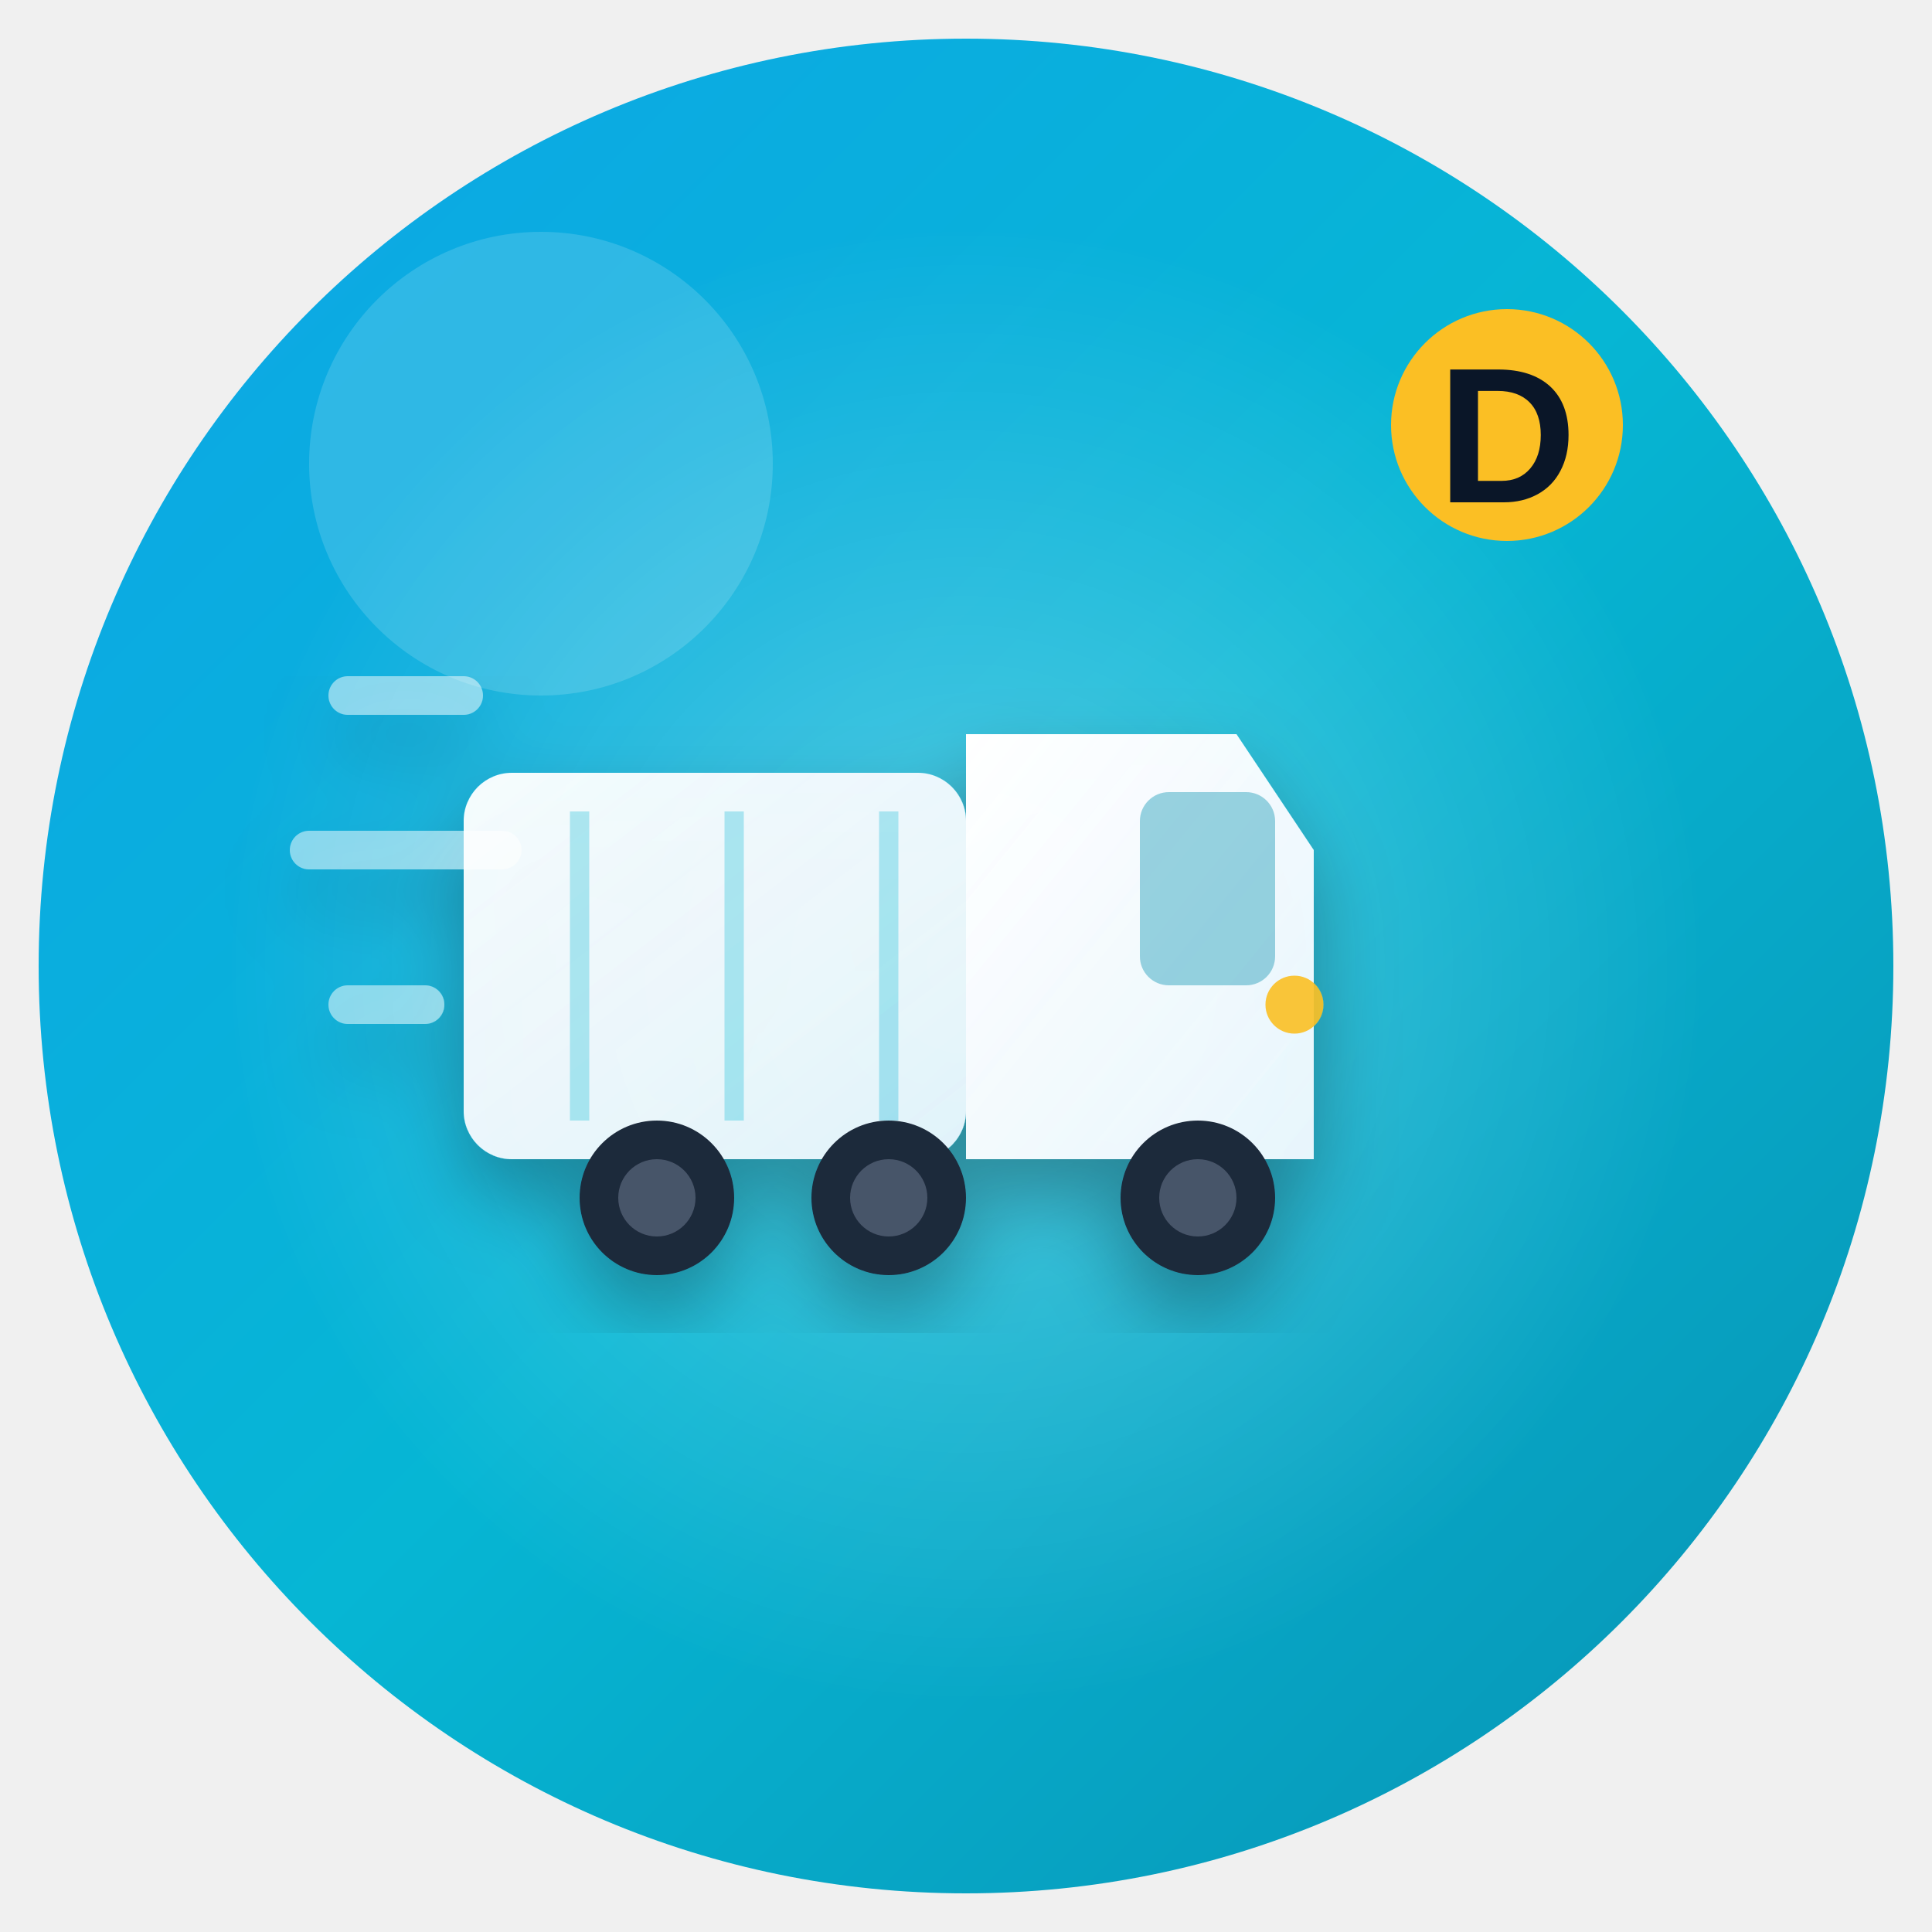
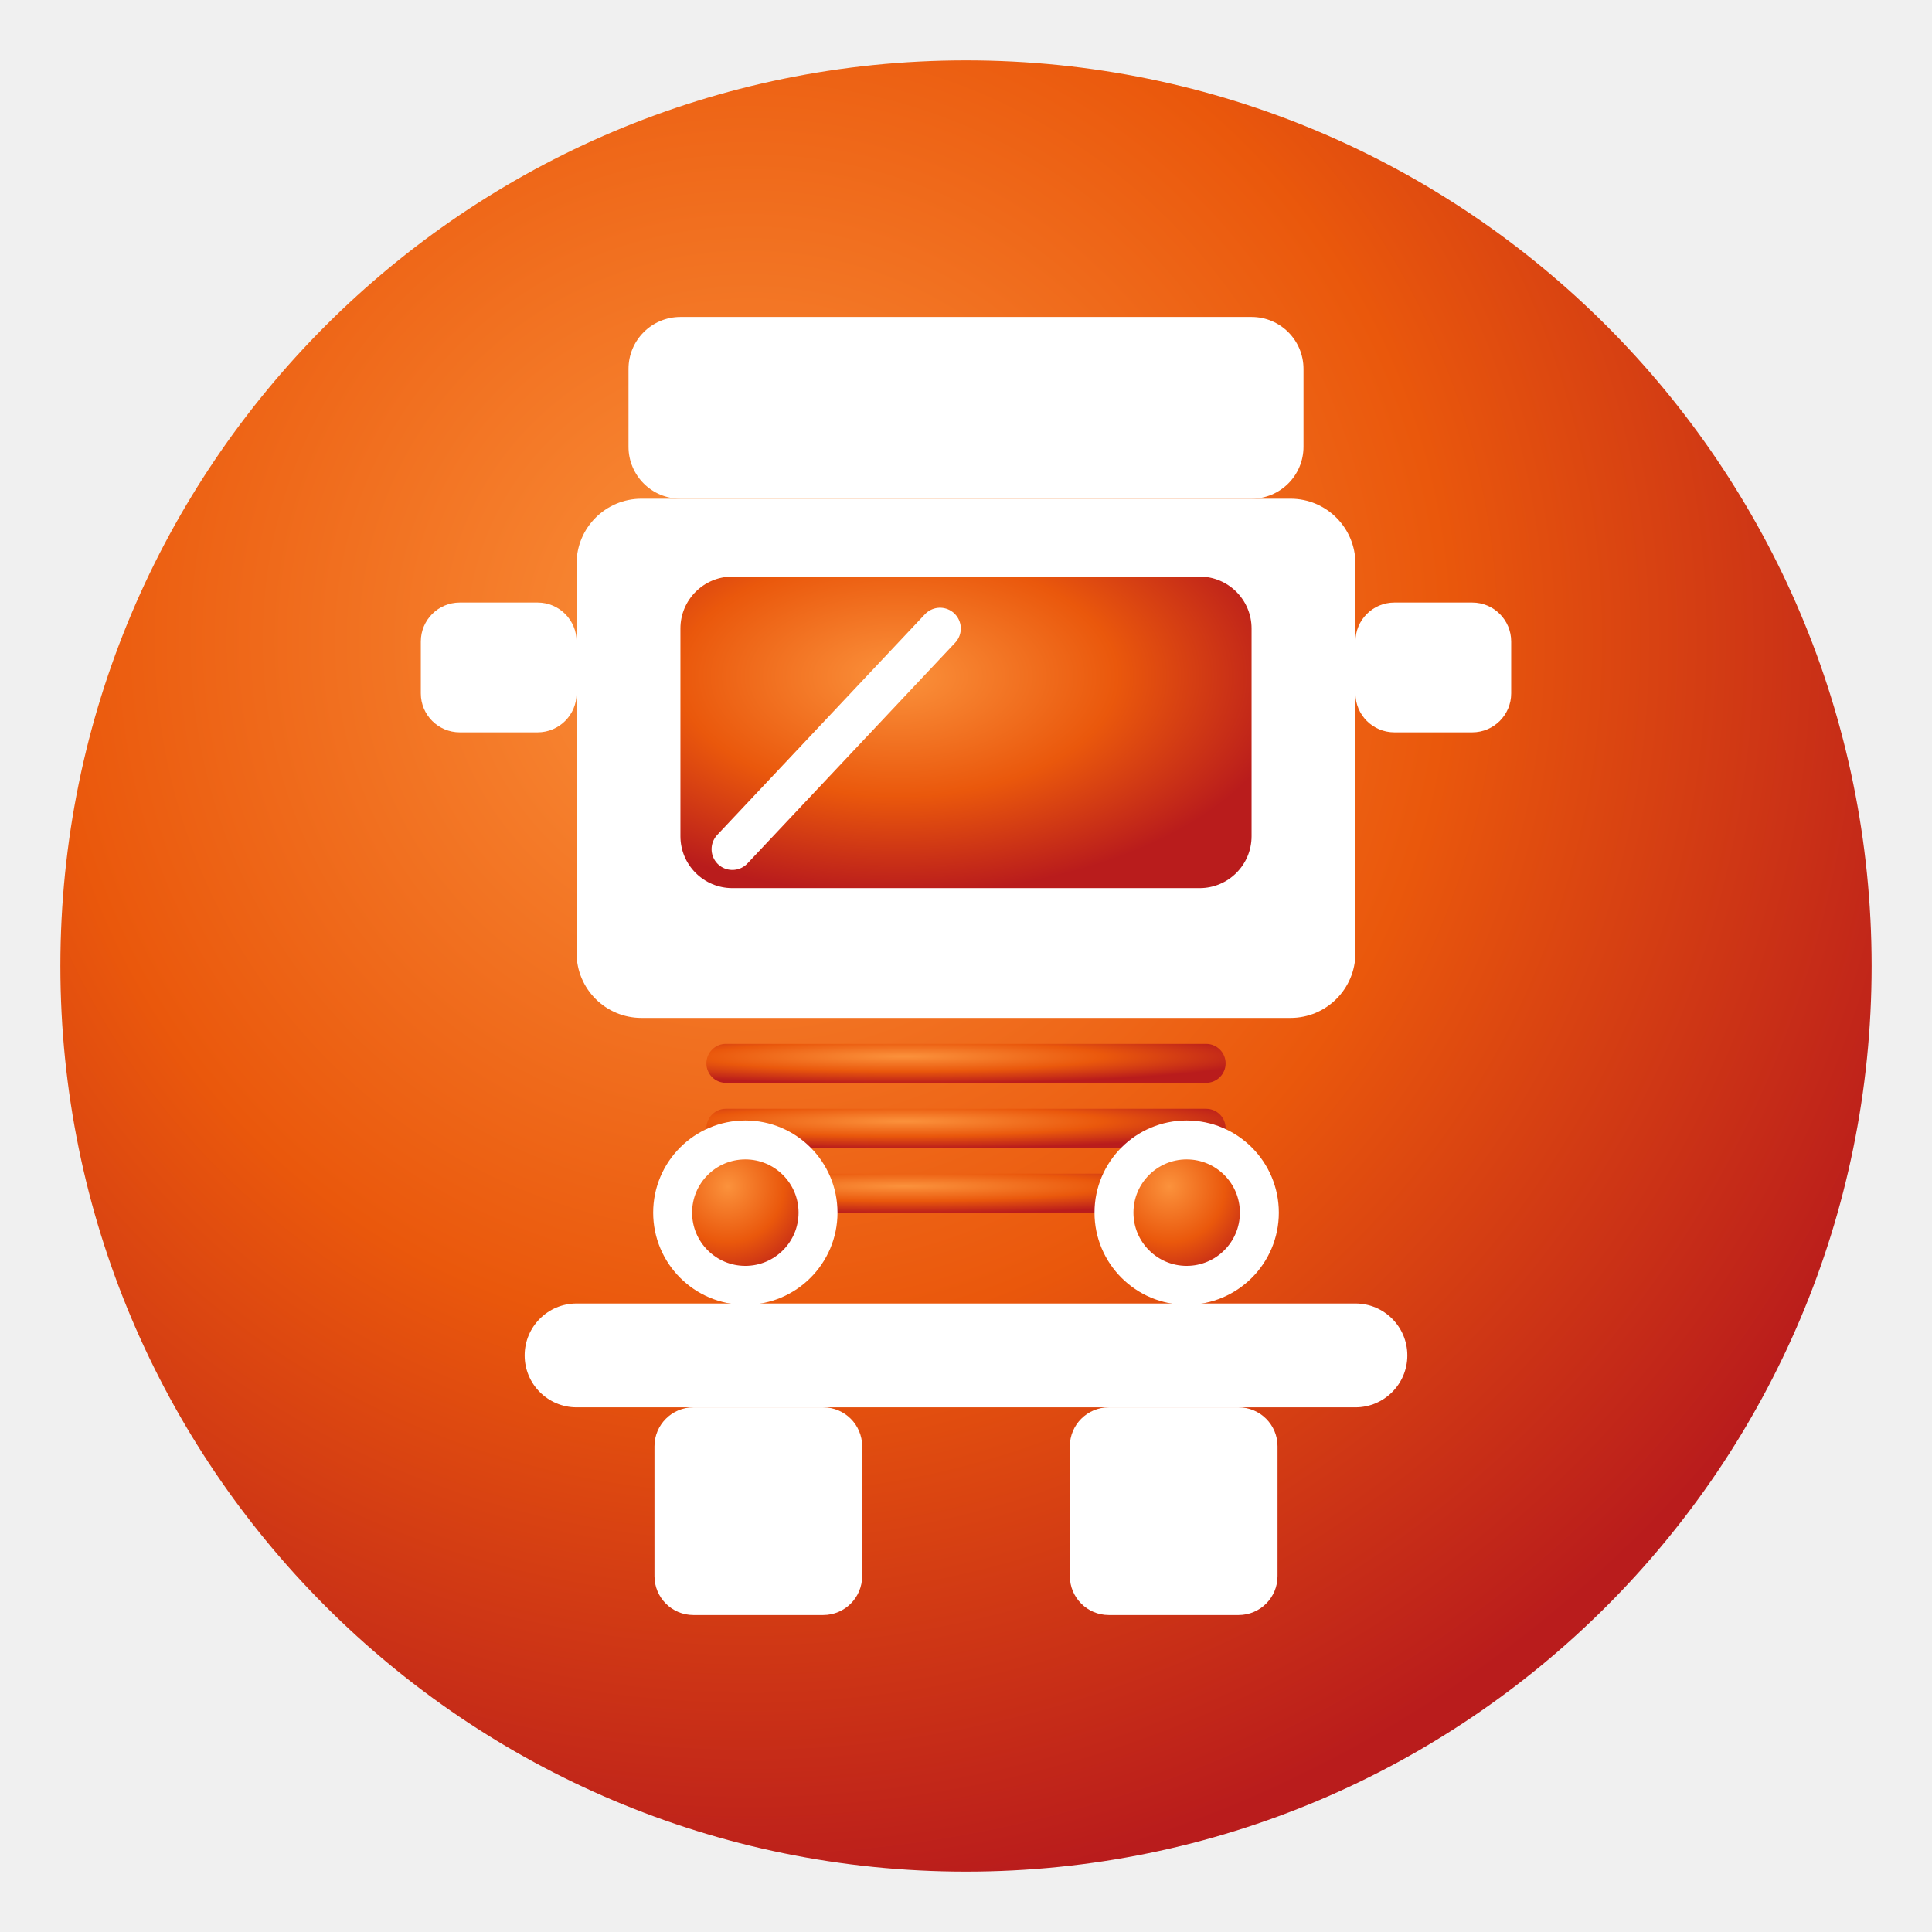
- <svg xmlns="http://www.w3.org/2000/svg" viewBox="0 0 100 100">
+ <svg xmlns="http://www.w3.org/2000/svg" viewBox="0 0 64 64">
  <defs>
-     <linearGradient id="bg" x1="0%" y1="0%" x2="100%" y2="100%">
-       <stop offset="0%" style="stop-color:#0ea5e9;stop-opacity:1" />
-       <stop offset="50%" style="stop-color:#06b6d4;stop-opacity:1" />
-       <stop offset="100%" style="stop-color:#0891b2;stop-opacity:1" />
-     </linearGradient>
-     <linearGradient id="truck" x1="0%" y1="0%" x2="100%" y2="100%">
-       <stop offset="0%" style="stop-color:#ffffff;stop-opacity:1" />
-       <stop offset="100%" style="stop-color:#f0f9ff;stop-opacity:0.95" />
-     </linearGradient>
-     <radialGradient id="glow">
-       <stop offset="0%" style="stop-color:#ffffff;stop-opacity:0.3" />
-       <stop offset="100%" style="stop-color:#ffffff;stop-opacity:0" />
+     <radialGradient id="bg" cx="38%" cy="32%" r="70%">
+       <stop offset="0%" stop-color="#fb923c" />
+       <stop offset="55%" stop-color="#ea580c" />
+       <stop offset="100%" stop-color="#b91c1c" />
    </radialGradient>
-     <filter id="shadow">
-       <feDropShadow dx="0" dy="2" stdDeviation="2" flood-opacity="0.3" />
-     </filter>
  </defs>
-   <circle cx="50" cy="50" r="48" fill="url(#bg)" />
-   <circle cx="50" cy="50" r="38" fill="url(#glow)" />
-   <g transform="translate(50, 50)" filter="url(#shadow)">
-     <rect x="-26" y="-10" width="26" height="20" rx="2.5" fill="url(#truck)" opacity="0.95" />
-     <line x1="-20" y1="-8" x2="-20" y2="8" stroke="#06b6d4" stroke-width="1" opacity="0.3" />
-     <line x1="-12" y1="-8" x2="-12" y2="8" stroke="#06b6d4" stroke-width="1" opacity="0.3" />
-     <line x1="-4" y1="-8" x2="-4" y2="8" stroke="#06b6d4" stroke-width="1" opacity="0.3" />
-     <path d="M 0 -12 L 0 10 L 18 10 L 18 -6 L 14 -12 Z" fill="url(#truck)" />
-     <rect x="9" y="-9" width="7" height="10" rx="1.5" fill="#0891b2" opacity="0.4" />
-     <circle cx="17" cy="2" r="1.5" fill="#fbbf24" opacity="0.9" />
-     <g>
-       <circle cx="-16" cy="12" r="4" fill="#1e293b" />
-       <circle cx="-16" cy="12" r="2" fill="#475569" />
-       <circle cx="-4" cy="12" r="4" fill="#1e293b" />
-       <circle cx="-4" cy="12" r="2" fill="#475569" />
-       <circle cx="12" cy="12" r="4" fill="#1e293b" />
-       <circle cx="12" cy="12" r="2" fill="#475569" />
-     </g>
-     <g opacity="0.5">
-       <line x1="-32" y1="-14" x2="-26" y2="-14" stroke="#ffffff" stroke-width="2" stroke-linecap="round" />
-       <line x1="-34" y1="-6" x2="-24" y2="-6" stroke="#ffffff" stroke-width="2" stroke-linecap="round" />
-       <line x1="-32" y1="2" x2="-28" y2="2" stroke="#ffffff" stroke-width="2" stroke-linecap="round" />
-     </g>
+   <circle cx="32" cy="32" r="30" fill="url(#bg)" />
+   <g transform="translate(32,32) scale(0.86) translate(-32,-32)">
+     <rect x="19" y="7" width="26" height="7" rx="2" fill="#fff" />
+     <rect x="17" y="14" width="30" height="20" rx="2.5" fill="#fff" />
+     <rect x="21" y="17" width="22" height="12" rx="2" fill="url(#bg)" />
+     <line x1="23" y1="27.5" x2="31" y2="19" stroke="#fff" stroke-width="1.6" stroke-linecap="round" />
+     <rect x="11" y="18" width="6" height="5" rx="1.5" fill="#fff" />
+     <rect x="47" y="18" width="6" height="5" rx="1.5" fill="#fff" />
+     <rect x="22" y="35" width="20" height="1.5" rx="0.75" fill="url(#bg)" />
+     <rect x="22" y="37.5" width="20" height="1.5" rx="0.75" fill="url(#bg)" />
+     <rect x="22" y="40" width="20" height="1.5" rx="0.75" fill="url(#bg)" />
+     <circle cx="23.5" cy="41.5" r="2.8" fill="url(#bg)" stroke="#fff" stroke-width="1.5" />
+     <circle cx="40.5" cy="41.5" r="2.8" fill="url(#bg)" stroke="#fff" stroke-width="1.5" />
+     <rect x="15" y="45" width="34" height="4" rx="2" fill="#fff" />
+     <rect x="20" y="49" width="8" height="8" rx="1.5" fill="#fff" />
+     <rect x="36" y="49" width="8" height="8" rx="1.5" fill="#fff" />
  </g>
-   <circle cx="78" cy="22" r="6" fill="#fbbf24" />
-   <text x="78" y="26" font-family="Arial, sans-serif" font-size="10" font-weight="bold" fill="#0a1628" text-anchor="middle">D</text>
-   <circle cx="28" cy="24" r="12" fill="#ffffff" opacity="0.15" />
</svg>
